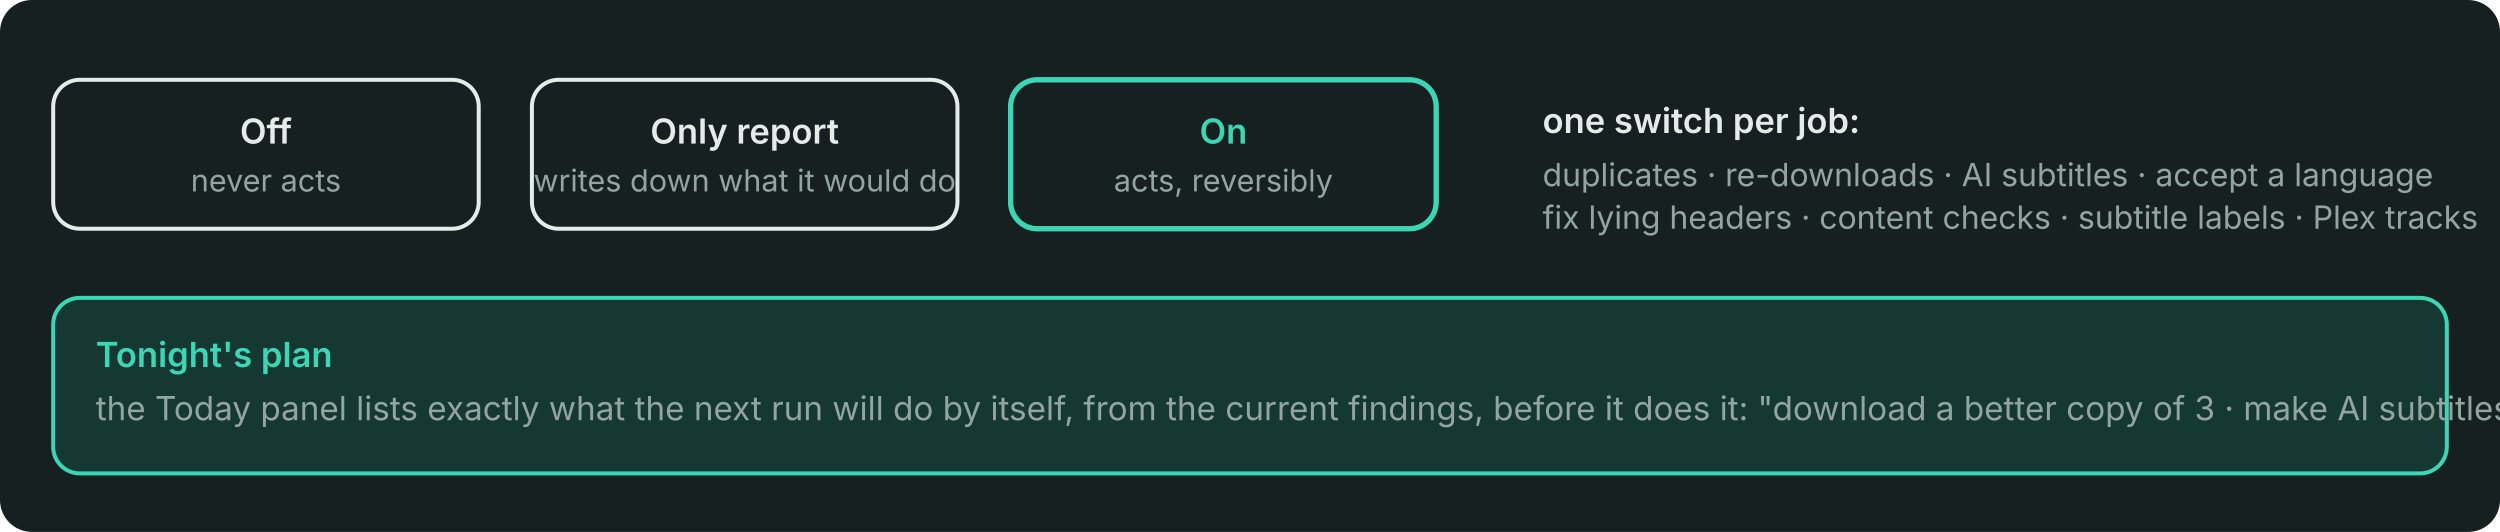
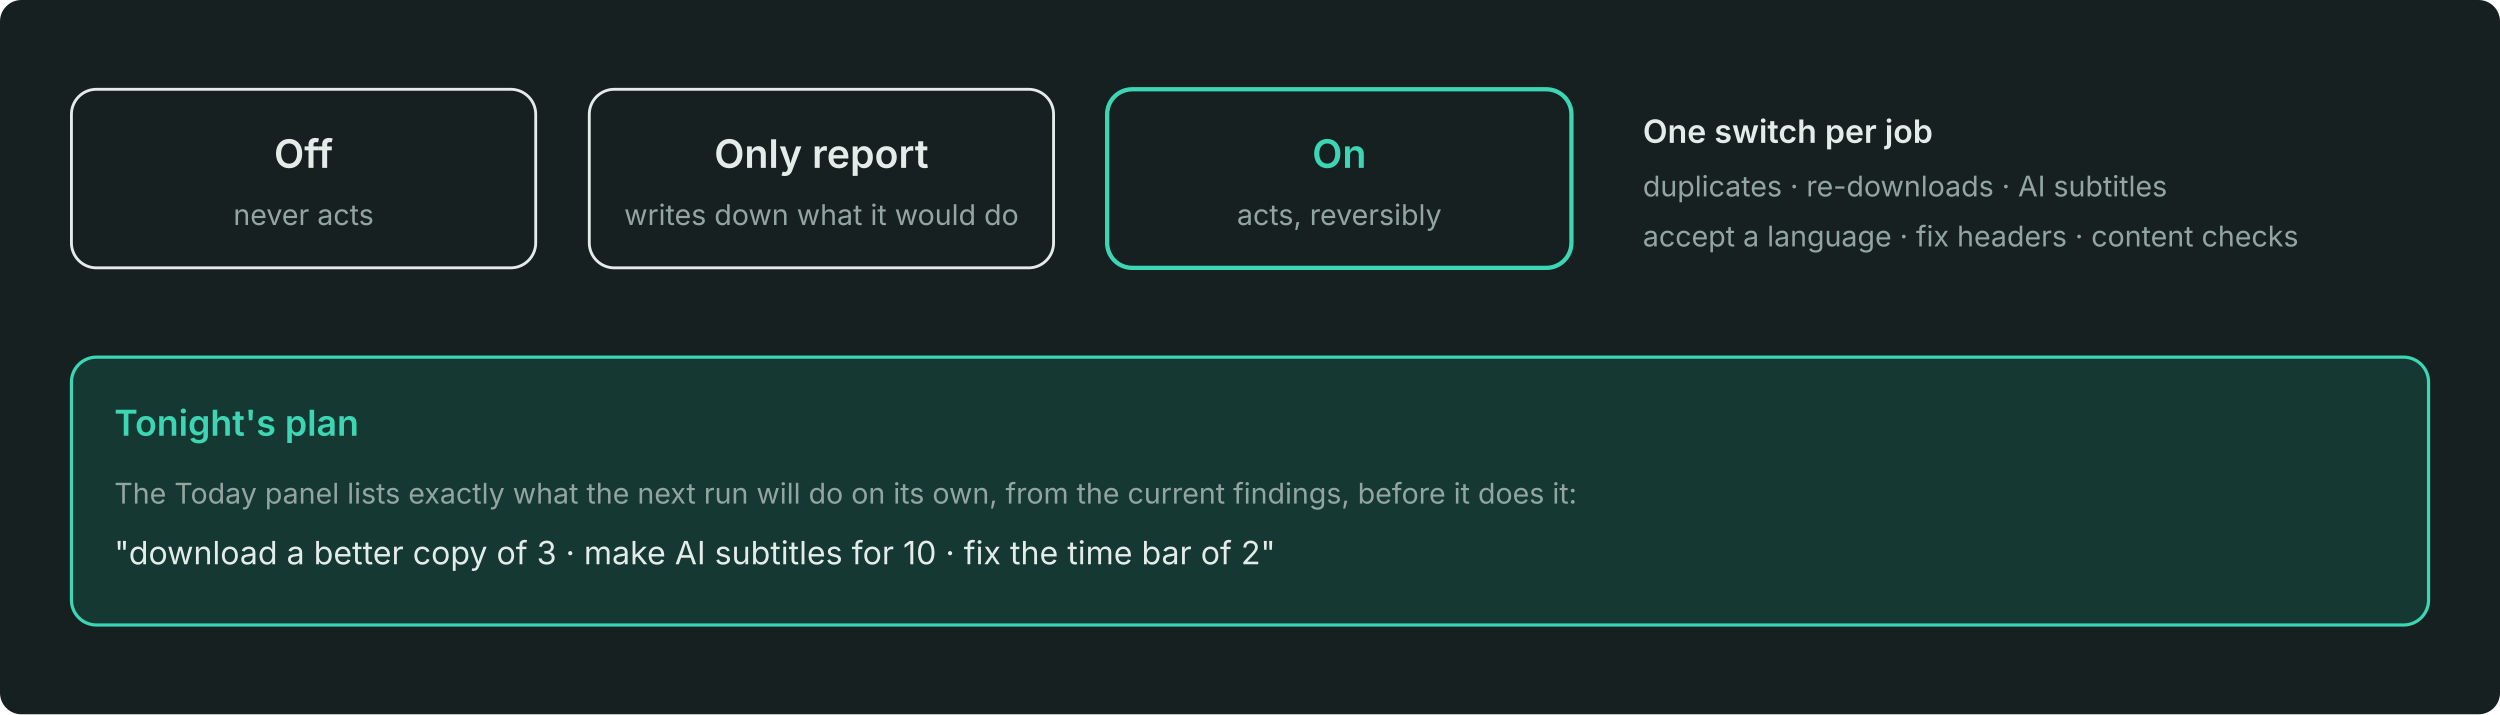
- <svg xmlns="http://www.w3.org/2000/svg" style="font-family:Inter,Segoe UI,Roboto,Helvetica,Arial,sans-serif;background:#162021" viewBox="0 0 940 200" role="img" aria-label="Each automatic action sits behind a three-position switch, Off, Only report, On, and the page shows tonight's plan before the night runs it.">
+ <svg xmlns="http://www.w3.org/2000/svg" style="font-family:Inter,Segoe UI,Roboto,Helvetica,Arial,sans-serif;background:#162021" viewBox="0 0 1400 400" role="img" aria-label="Each automatic action sits behind a three-position switch, Off, Only report, On, and the page shows tonight's plan before the night runs it.">
  <rect width="100%" height="100%" rx="12" fill="#162021" />
-   <g font-size="13" fill="#e4ecea" stroke="#e4ecea">
-     <g fill="#162021" stroke-width="1.5">
-       <rect x="20" y="30" width="160" height="56" rx="10" />
-       <rect x="200" y="30" width="160" height="56" rx="10" />
-       <rect x="380" y="30" width="160" height="56" rx="10" />
+   <g font-size="16" fill="#e4ecea" stroke="#e4ecea">
+     <g fill="#162021" stroke-width="1.6">
+       <rect x="40" y="50" width="260" height="100" rx="14" />
+       <rect x="330" y="50" width="260" height="100" rx="14" />
+       <rect x="620" y="50" width="260" height="100" rx="14" />
    </g>
+     <rect x="620" y="50" width="260" height="100" rx="14" fill="none" stroke="#3dd6b4" stroke-width="2.4" />
    <g stroke="none" text-anchor="middle">
-       <text x="100" y="54" font-weight="600">Off</text>
-       <text x="100" y="72" fill="#93a5a1" font-size="11.5">never acts</text>
-       <text x="280" y="54" font-weight="600">Only report</text>
-       <text x="280" y="72" fill="#93a5a1" font-size="11.5">writes down what it would do</text>
-       <text x="460" y="54" font-weight="600" fill="#3dd6b4">On</text>
-       <text x="460" y="72" fill="#93a5a1" font-size="11.5">acts, reversibly</text>
+       <text x="170" y="94" font-size="22" font-weight="600">Off</text>
+       <text x="170" y="126" fill="#93a5a1">never acts</text>
+       <text x="460" y="94" font-size="22" font-weight="600">Only report</text>
+       <text x="460" y="126" fill="#93a5a1">writes down what it would do</text>
+       <text x="750" y="94" font-size="22" font-weight="600" fill="#3dd6b4">On</text>
+       <text x="750" y="126" fill="#93a5a1">acts, reversibly</text>
    </g>
-     <rect x="380" y="30" width="160" height="56" rx="10" fill="none" stroke="#3dd6b4" stroke-width="2" />
-     <text x="580" y="50" stroke="none" font-weight="600">one switch per job:</text>
-     <text x="580" y="70" stroke="none" fill="#93a5a1" font-size="12">duplicates · re-downloads · AI subtitles · accept a language</text>
-     <text x="580" y="86" stroke="none" fill="#93a5a1" font-size="12">fix lying headers · content checks · subtitle labels · Plex tracks</text>
-     <rect x="20" y="112" width="900" height="66" rx="10" fill="#153832" stroke="#3dd6b4" stroke-width="1.5" />
-     <text x="36" y="138" stroke="none" font-weight="600" fill="#3dd6b4">Tonight's plan</text>
-     <text x="36" y="158" stroke="none" fill="#93a5a1" font-size="12.5">the Today panel lists exactly what the next run will do by itself, from the current findings, before it does it: "download a better copy of 3 · make AI subtitles for 10 · fix the time bar of 2"</text>
+     <text x="920" y="80" stroke="none" font-size="18" font-weight="600">One switch per job</text>
+     <text x="920" y="110" stroke="none" fill="#93a5a1">duplicates · re-downloads · AI subtitles</text>
+     <text x="920" y="138" stroke="none" fill="#93a5a1">accept a language · fix headers · content checks</text>
+     <rect x="40" y="200" width="1320" height="150" rx="14" fill="#153832" stroke="#3dd6b4" stroke-width="1.8" />
+     <text x="64" y="244" stroke="none" font-size="20" font-weight="600" fill="#3dd6b4">Tonight's plan</text>
+     <text x="64" y="282" stroke="none" fill="#93a5a1">The Today panel lists exactly what the next run will do on its own, from the current findings, before it does it:</text>
+     <text x="64" y="316" stroke="none" font-size="18">"download a better copy of 3 · make AI subtitles for 10 · fix the time bar of 2"</text>
  </g>
</svg>
